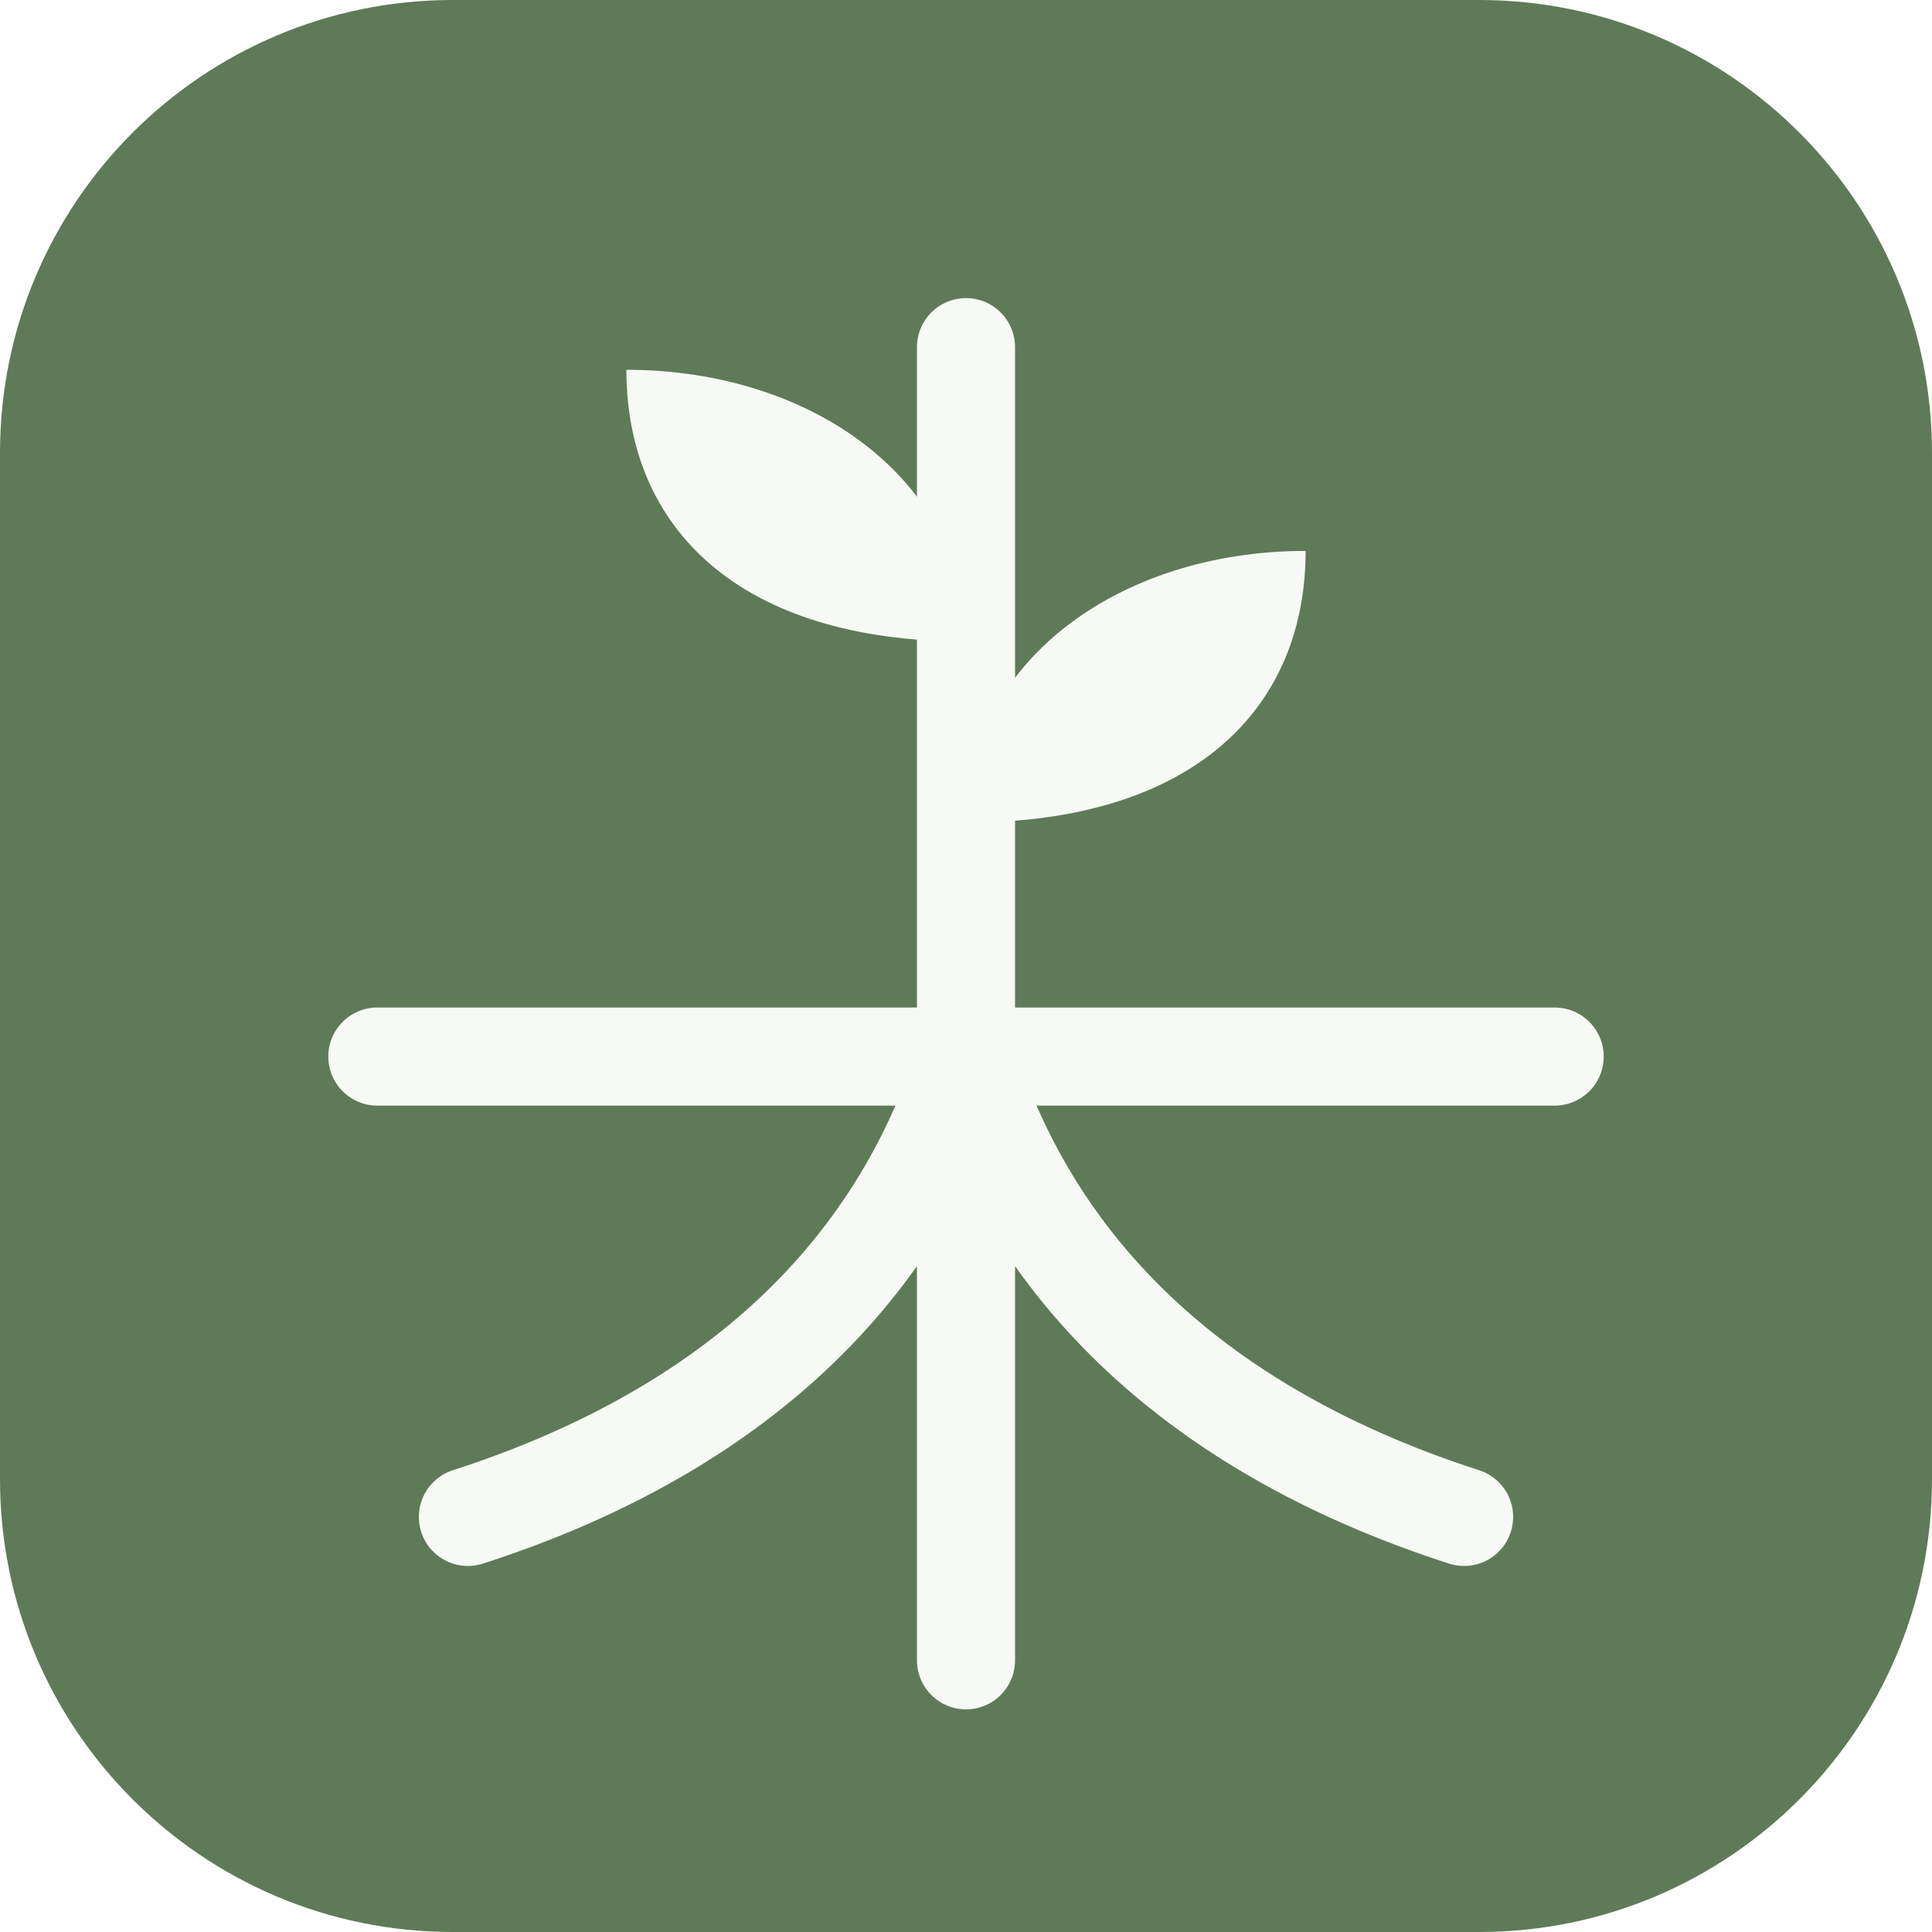
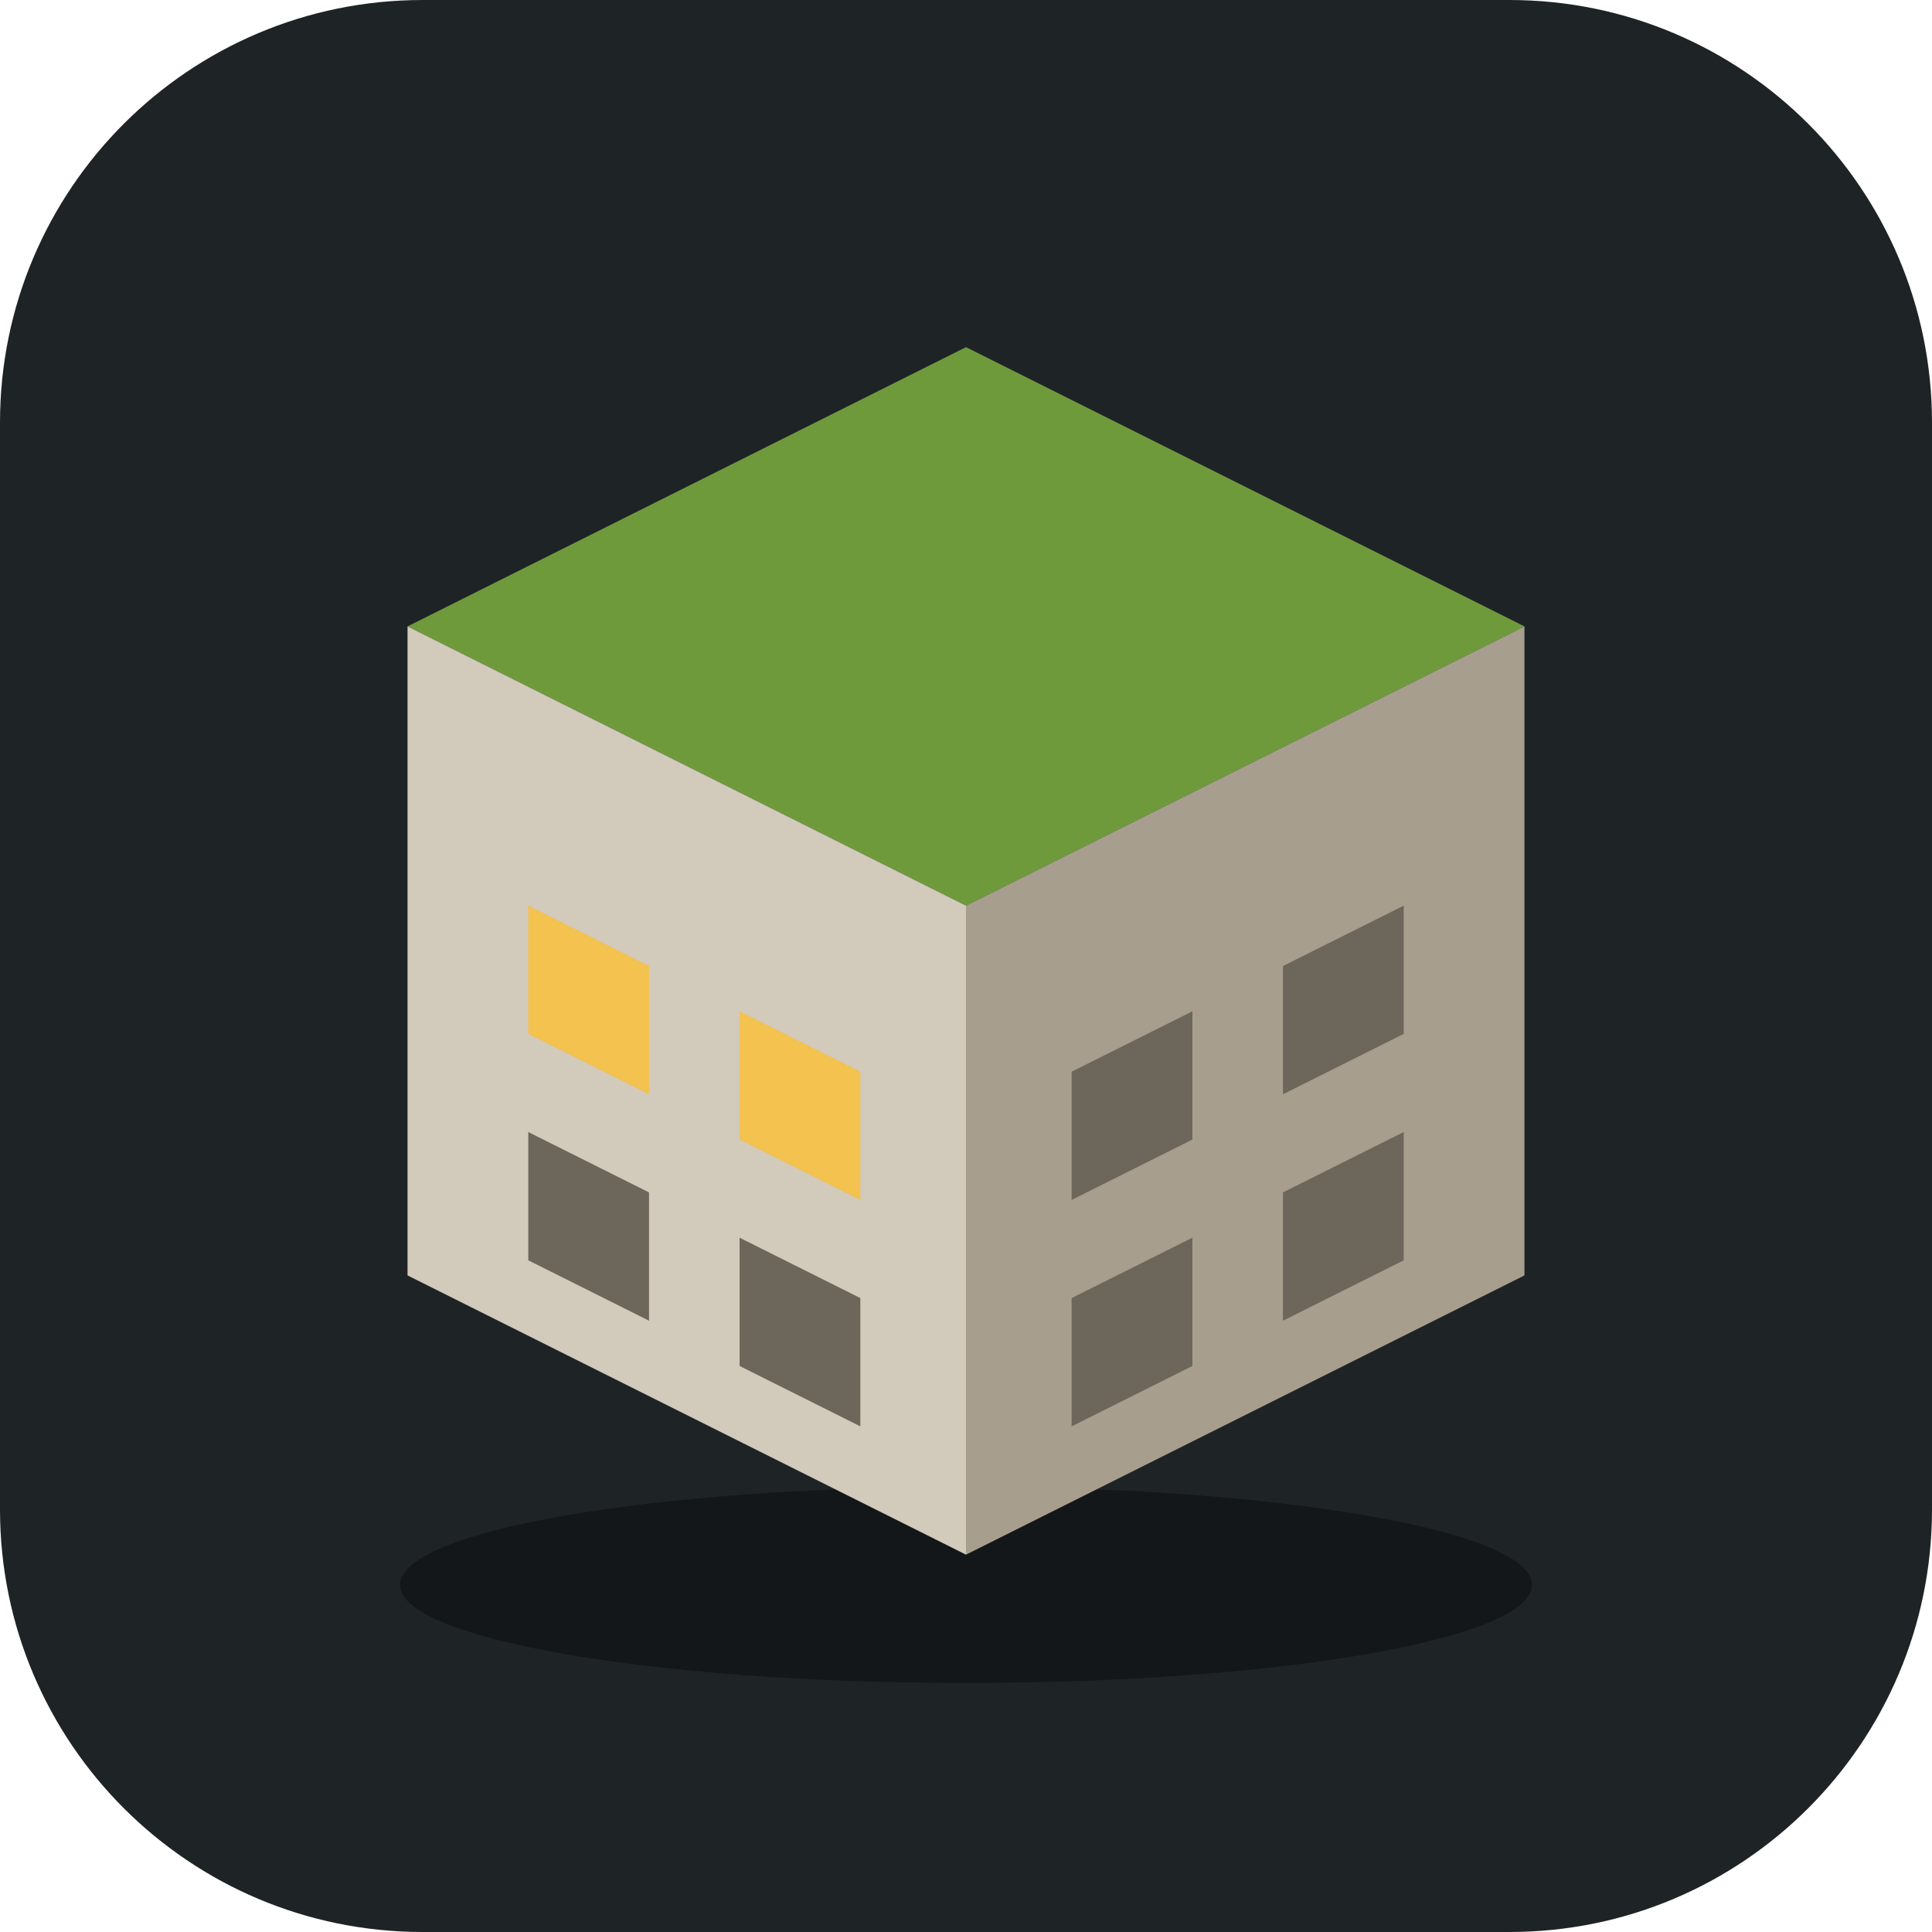
<svg xmlns="http://www.w3.org/2000/svg" viewBox="0 0 512 512">
-   <rect width="512" height="512" rx="120" fill="#5f7a58" />
-   <g fill="none" stroke="#f7f9f5" stroke-width="26" stroke-linecap="round">
-     <path d="M256 92 V280" />
-     <path d="M100 280 H412" />
-     <path d="M256 280 C236 344 186 382 124 402 M256 280 C276 344 326 382 388 402 M256 280 V440" />
+   <rect width="512" height="512" rx="112" fill="#1e2326" />
+   <ellipse cx="256" cy="420" rx="150" ry="26" fill="#000" opacity="0.35" />
+   <polygon points="256,92 404,166 256,240 108,166" fill="#6f9a3c" />
+   <polygon points="108,166 256,240 256,412 108,338" fill="#d2cabb" />
+   <polygon points="404,166 256,240 256,412 404,338" fill="#a79e8d" />
+   <g fill="#f3c24f">
+     <polygon points="140,240 172,256 172,290 140,274" />
+     <polygon points="196,268 228,284 228,318 196,302" />
  </g>
-   <g fill="#f7f9f5">
-     <path d="M256 170 C196 170 166 140 166 98 C216 98 256 128 256 170Z" />
-     <path d="M256 218 C316 218 346 188 346 146 C296 146 256 176 256 218Z" />
+   <g fill="#6d665a">
+     <polygon points="284,284 316,268 316,302 284,318" />
+     <polygon points="340,256 372,240 372,274 340,290" />
+     <polygon points="140,300 172,316 172,350 140,334" />
+     <polygon points="196,328 228,344 228,378 196,362" />
+     <polygon points="284,344 316,328 316,362 284,378" />
+     <polygon points="340,316 372,300 372,334 340,350" />
  </g>
</svg>
